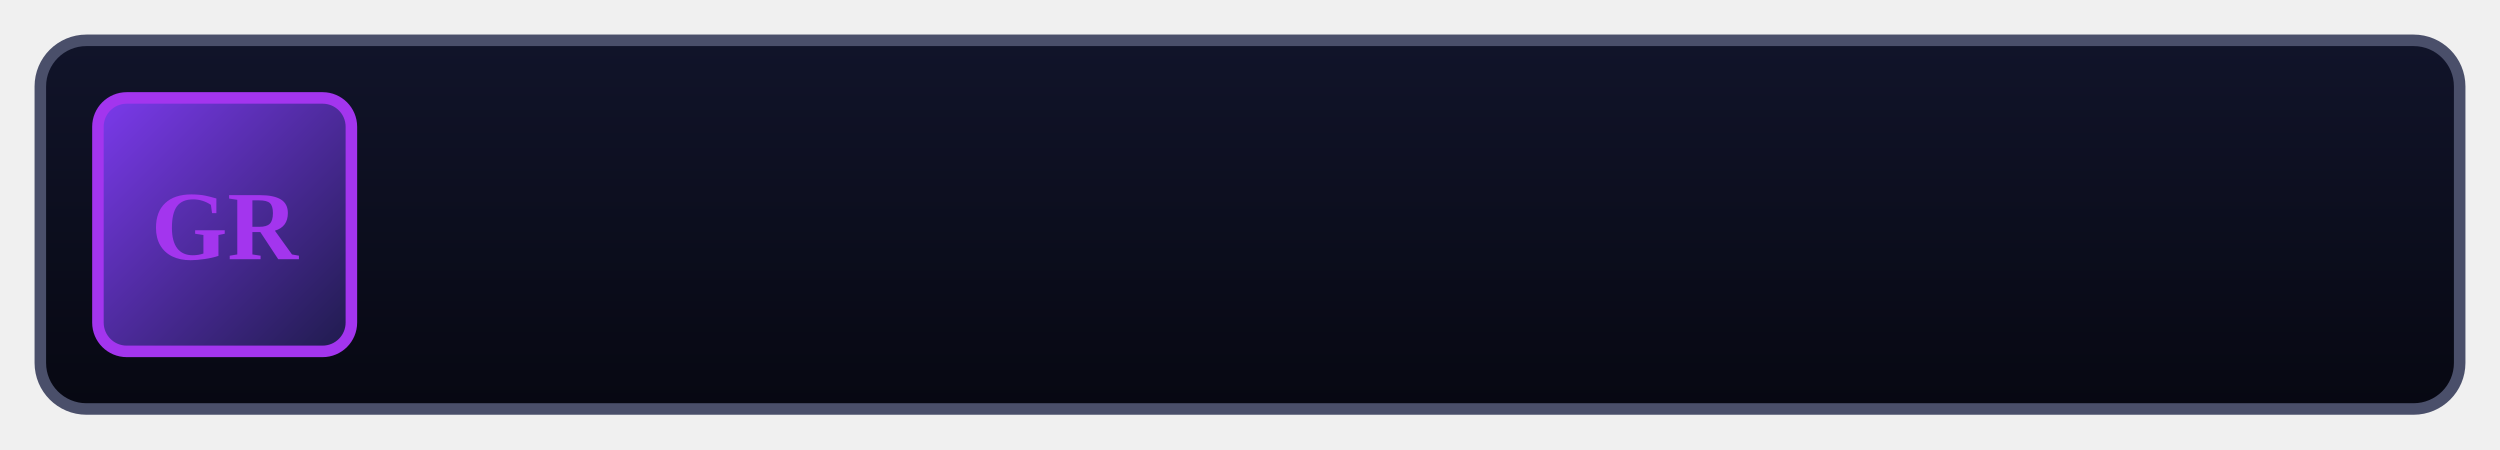
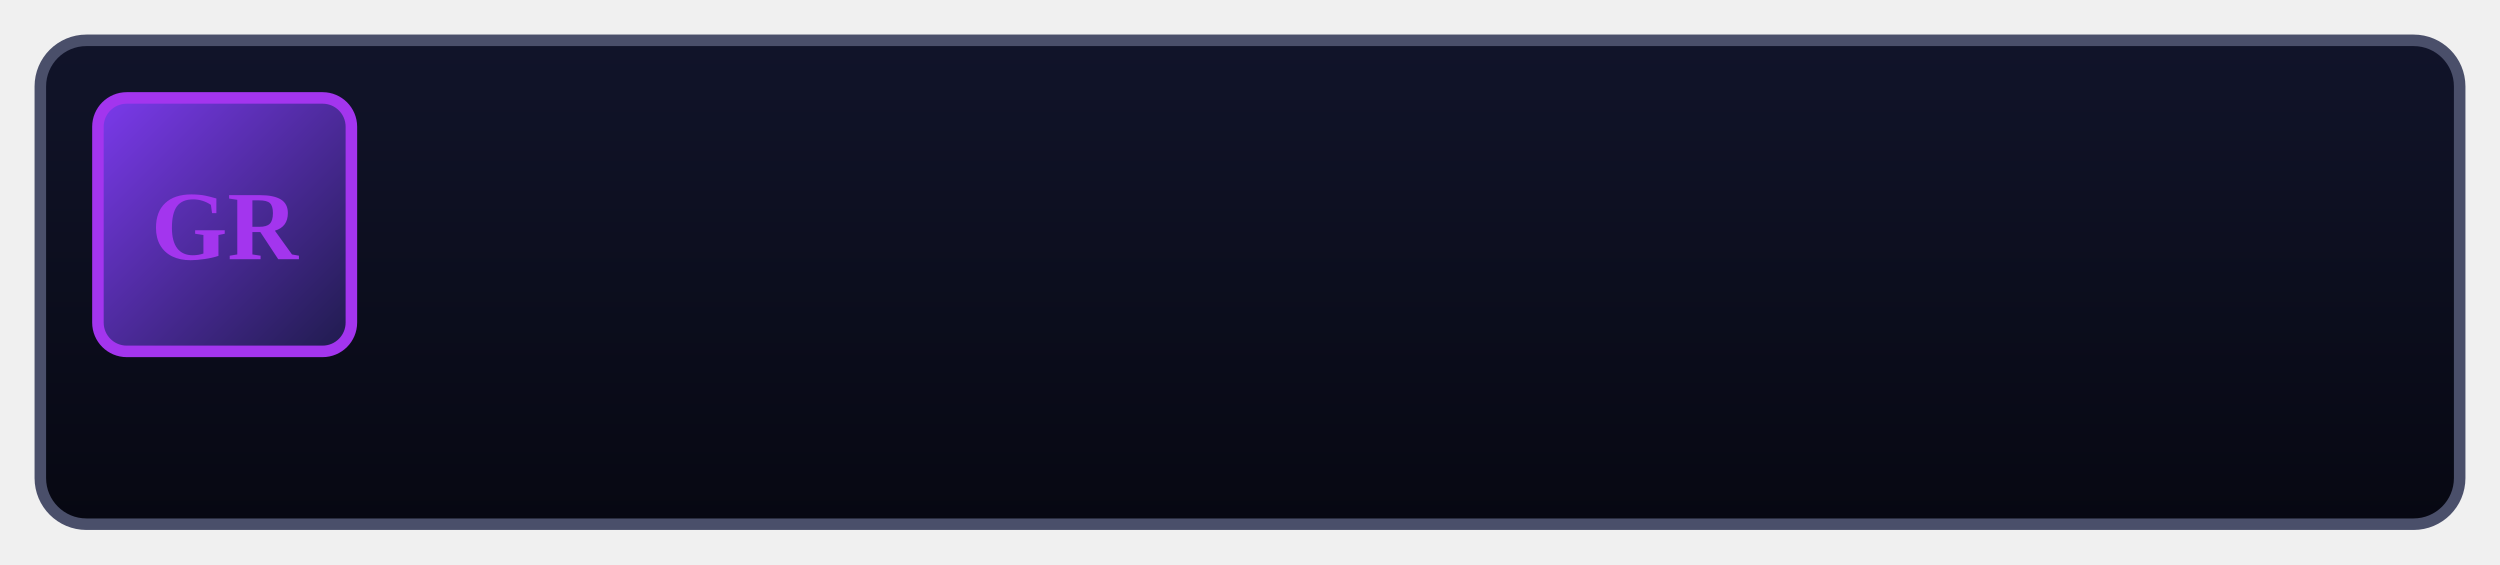
- <svg xmlns="http://www.w3.org/2000/svg" width="434" height="78" viewBox="0 0 434 78" role="img" aria-label="Gather Radar: Hierbas, minerales y tesoros en tus mapas">
+ <svg xmlns="http://www.w3.org/2000/svg" width="434" height="98" viewBox="0 0 434 98" role="img" aria-label="Gather Radar: Hierbas, minerales y tesoros en tus mapas Descargas: 6.466">
  <defs>
    <linearGradient id="tip" x1="0" y1="0" x2="0" y2="1">
      <stop offset="0" stop-color="#11142a" />
      <stop offset="1" stop-color="#070812" />
    </linearGradient>
    <linearGradient id="gold" x1="0" y1="0" x2="1" y2="0">
      <stop offset="0" stop-color="#ffd100" stop-opacity="0" />
      <stop offset=".5" stop-color="#fff3b0" />
      <stop offset="1" stop-color="#ffd100" stop-opacity="0" />
    </linearGradient>
    <linearGradient id="goldtext" x1="0" y1="0" x2="0" y2="1">
      <stop offset="0" stop-color="#fff3b0" />
      <stop offset=".55" stop-color="#ffd100" />
      <stop offset="1" stop-color="#c8860a" />
    </linearGradient>
    <linearGradient id="gem" x1="0" y1="0" x2="1" y2="1">
      <stop offset="0" stop-color="#7c3aed" />
      <stop offset="1" stop-color="#1e1b4b" />
    </linearGradient>
  </defs>
  <style>
    text { font-family: Verdana, 'DejaVu Sans', Arial, sans-serif; font-size: 14px; fill: #fff; }
    .t { font-family: Georgia, 'Times New Roman', serif; font-weight: bold; }
    .l { opacity: 0; animation: in .45s ease-out forwards; }
    .glint { animation: run 7s linear infinite; }
    @keyframes in { from { opacity: 0; transform: translateX(-6px); } to { opacity: 1; transform: none; } }
    @keyframes run { from { stroke-dashoffset: 0; } to { stroke-dashoffset: -1000; } }
    @keyframes blink { 50% { opacity: 0; } }
    @media (prefers-reduced-motion: reduce) { .l, .glint, .fx { animation: none !important; opacity: 1 !important; } }</style>
-   <rect x="7" y="7" width="420" height="64" rx="8" fill="url(#tip)" stroke="#4a4f6a" stroke-width="2" />
+   <rect x="7" y="7" width="420" height="84" rx="8" fill="url(#tip)" stroke="#4a4f6a" stroke-width="2" />
  <rect x="17" y="17" width="44" height="44" rx="5" fill="url(#gem)" stroke="#a335ee" stroke-width="2" />
  <text class="t" x="39" y="45" text-anchor="middle" style="font-size:17px; fill:#a335ee">GR</text>
-   <text class="l t" x="74" y="35" style="animation-delay:0.1s; font-size:16px; fill:#a335ee">Gather Radar</text>
-   <text class="l" x="413" y="35" text-anchor="end" style="font-size:12px; fill:#ffd100; animation-delay:.1s">6.466</text>
-   <text class="l " x="74" y="56" style="animation-delay:0.2s; fill:#c9c9c9; font-size:12.5px">Hierbas, minerales y tesoros en tus mapas</text>
+   <text class="l t" x="74" y="33" style="animation-delay:0.1s; font-size:16px; fill:#a335ee">Gather Radar</text>
+   <text class="l" x="413" y="33" text-anchor="end" style="font-size:12px; fill:#9d9d9d; animation-delay:.1s">v1.04</text>
+   <text class="l " x="74" y="54" style="animation-delay:0.2s; fill:#c9c9c9; font-size:12.5px">Hierbas, minerales y tesoros en tus mapas</text>
+   <text class="l " x="74" y="76" style="animation-delay:0.3s; fill:#9d9d9d; font-size:12.5px">Descargas: <tspan style="fill:#ffd100">6.466</tspan>
+   </text>
</svg>
